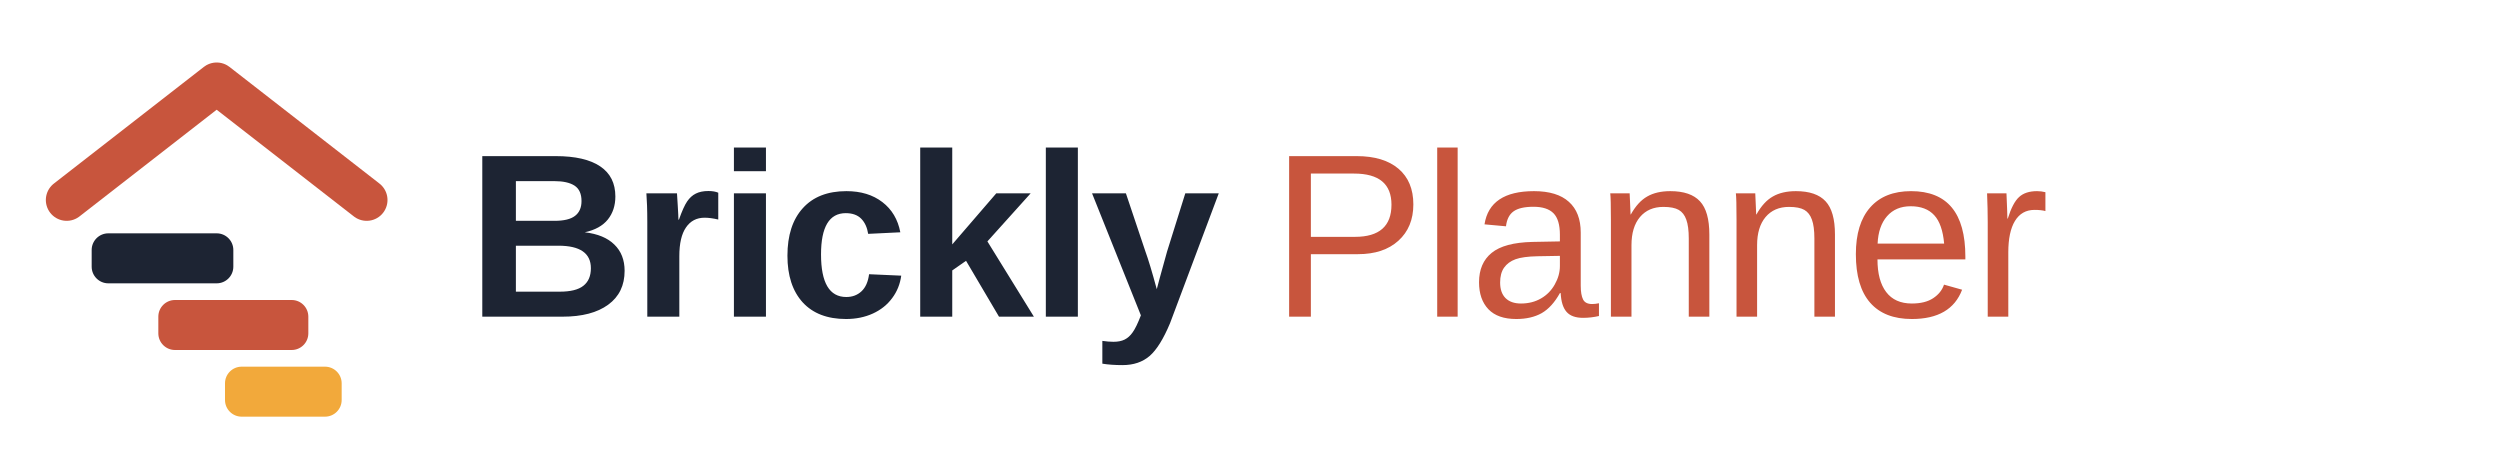
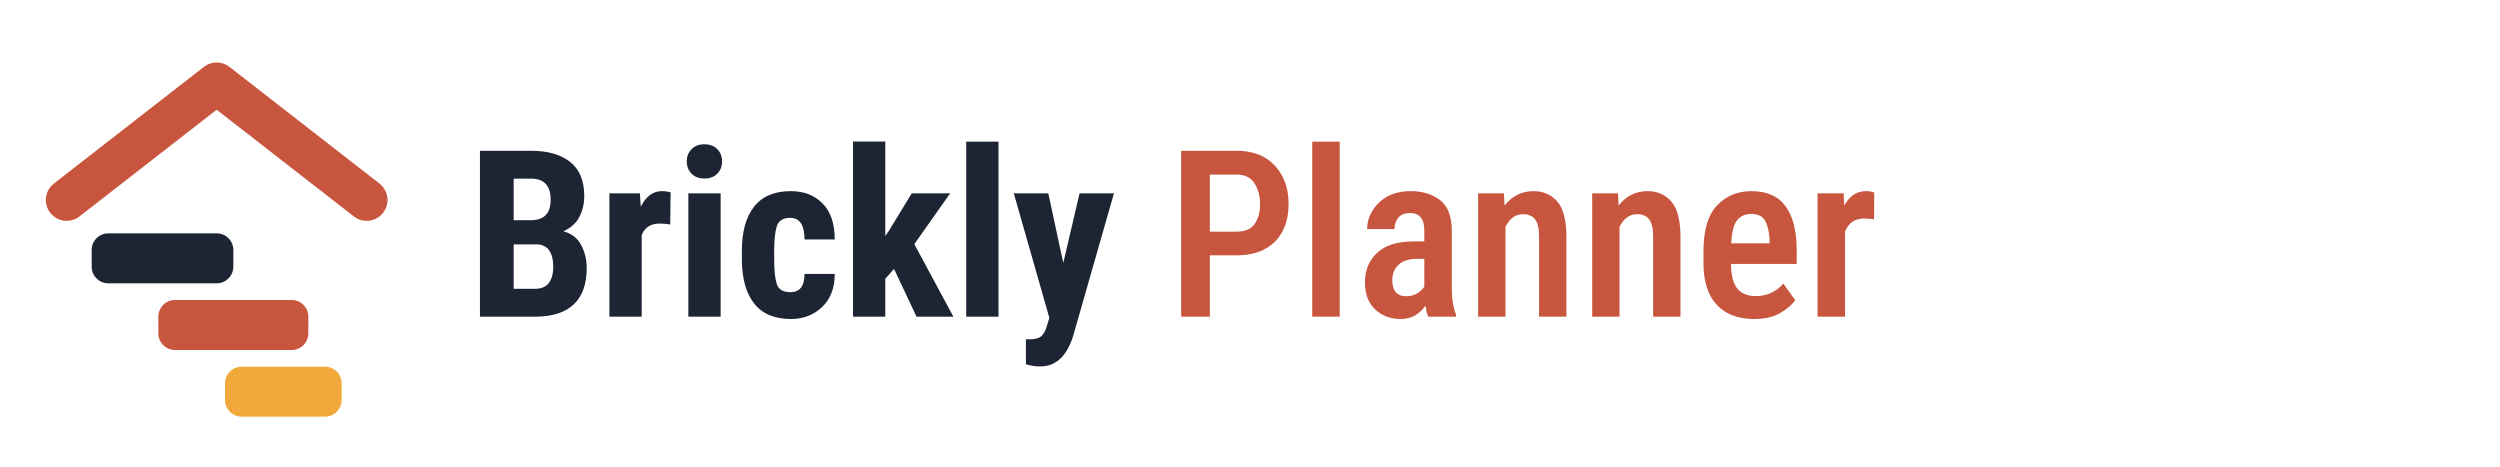
<svg xmlns="http://www.w3.org/2000/svg" viewBox="0 0 300 56" role="img" aria-label="Brickly Planner">
  <g transform="translate(2 4)">
    <path d="M6 20 24 6l18 14" fill="none" stroke="#C8553D" stroke-width="5" stroke-linecap="round" stroke-linejoin="round" />
    <rect x="9" y="24" width="17" height="6" rx="2" fill="#1D2433" />
    <rect x="17" y="32" width="18" height="6" rx="2" fill="#C8553D" />
    <rect x="25" y="40" width="14" height="6" rx="2" fill="#F2A93B" />
  </g>
-   <text x="56" y="38" font-family="'Bricolage Grotesque','Segoe UI',Arial,sans-serif" font-size="28" font-weight="800" fill="#1D2433" letter-spacing="-0.5">Brickly<tspan font-weight="500" fill="#C8553D" dx="6">Planner</tspan>
+   <text x="56" y="38" font-family="'Roboto Condensed','Arial Narrow',Arial,sans-serif" font-size="28" font-weight="800" fill="#1D2433" letter-spacing="0">Brickly<tspan font-weight="500" fill="#C8553D" dx="6">Planner</tspan>
  </text>
</svg>
